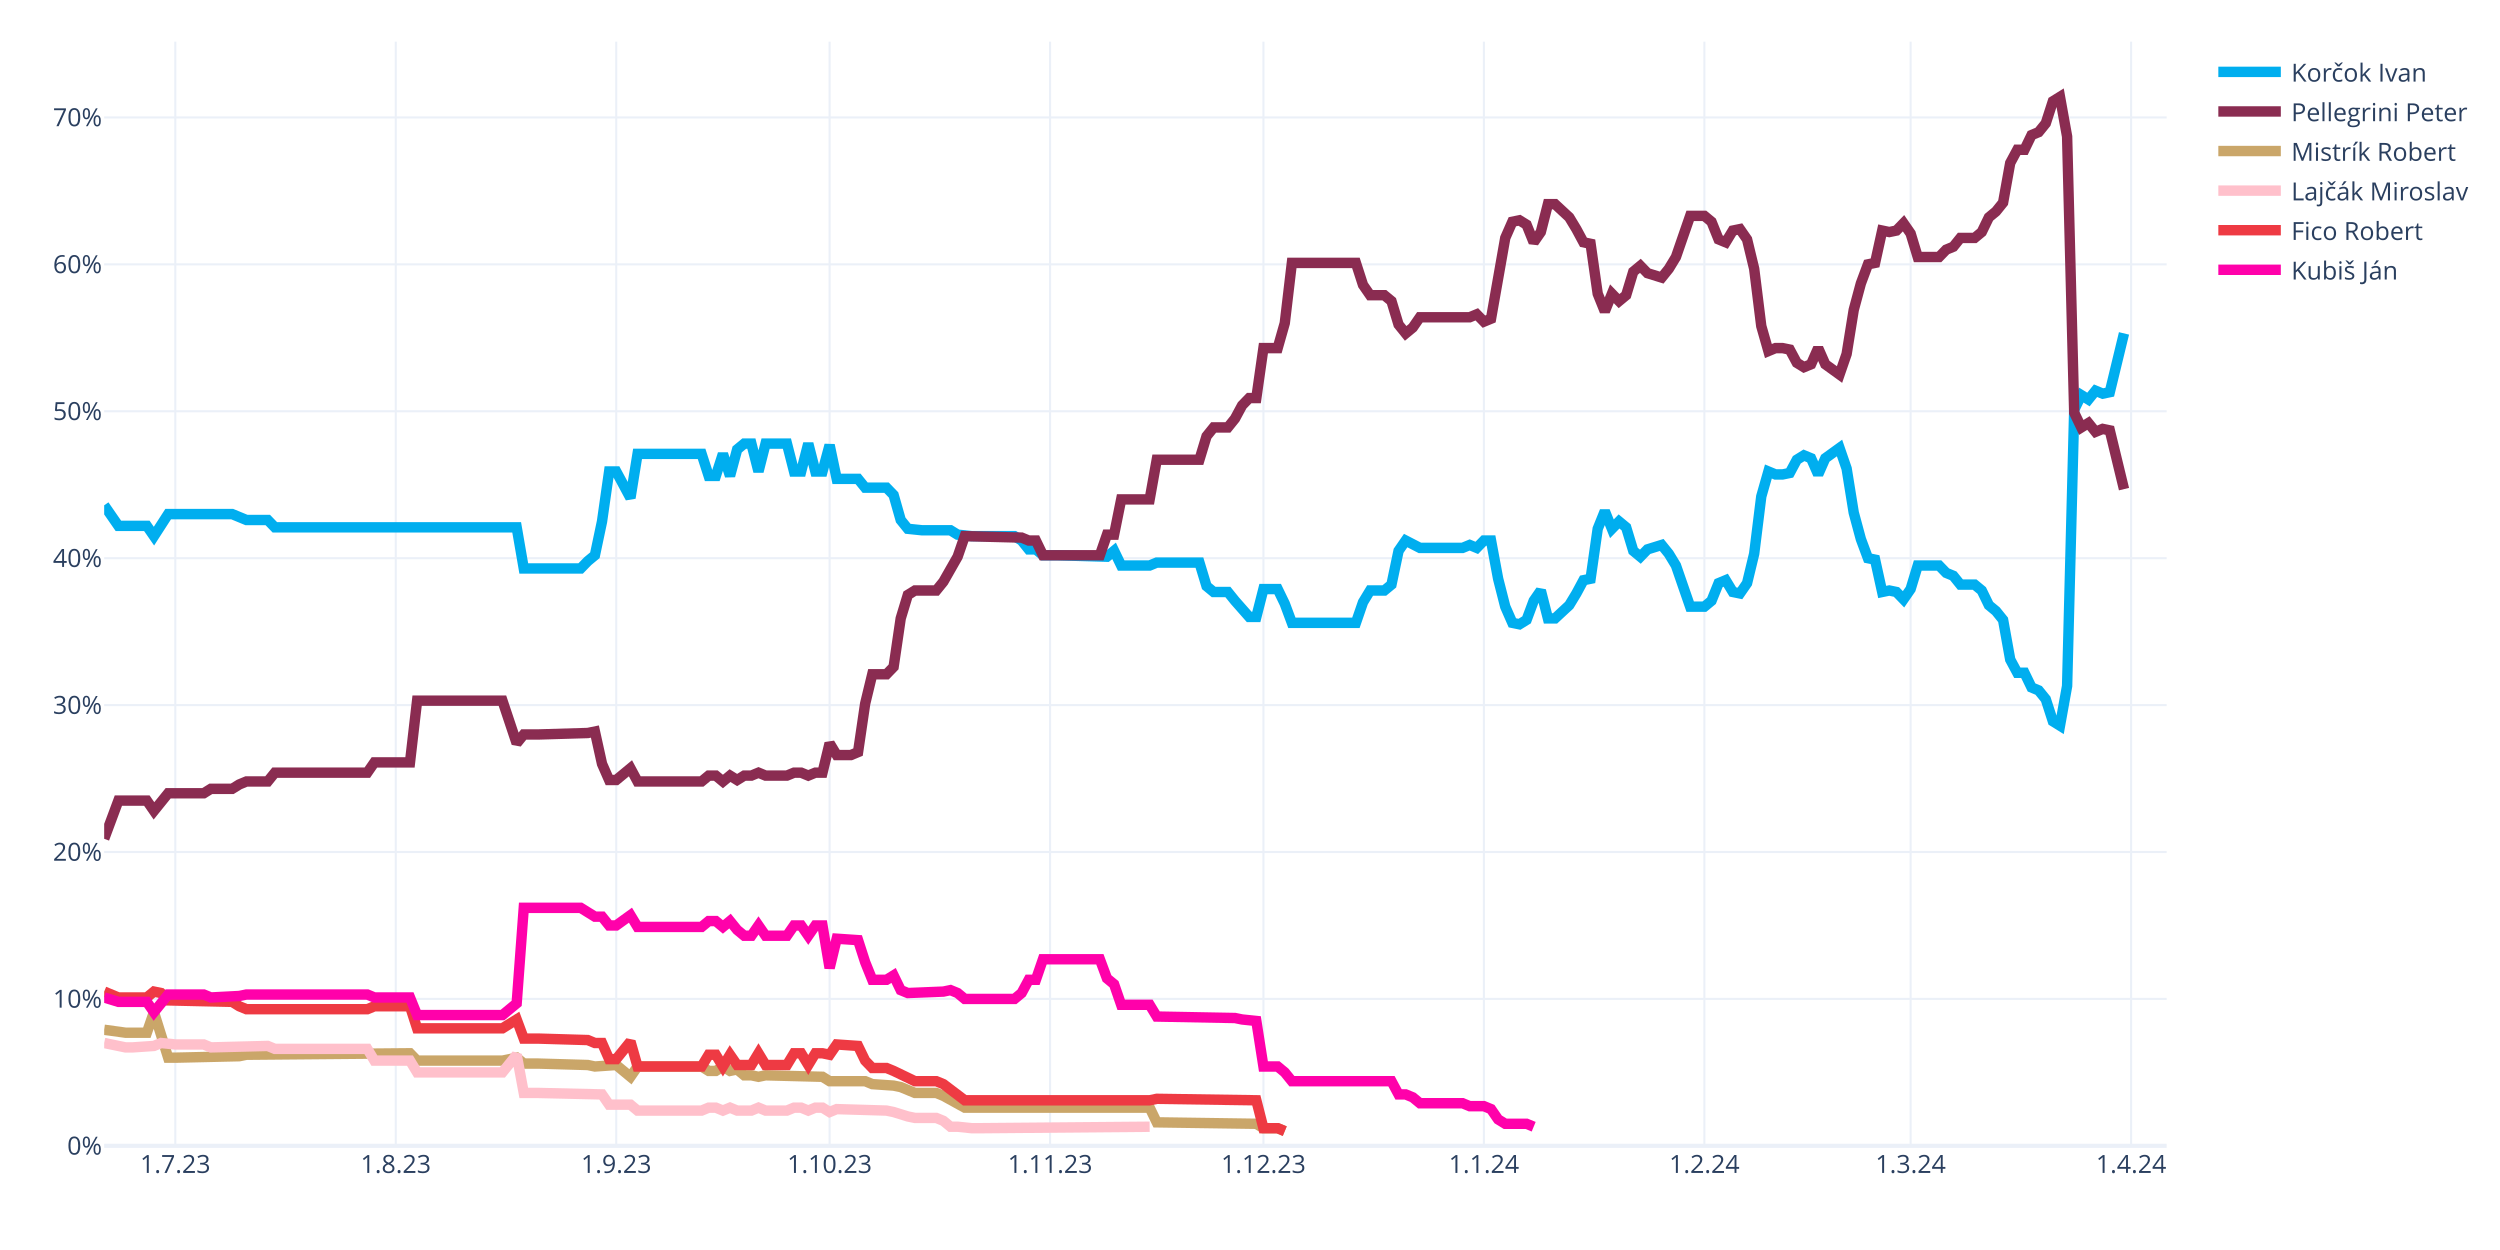
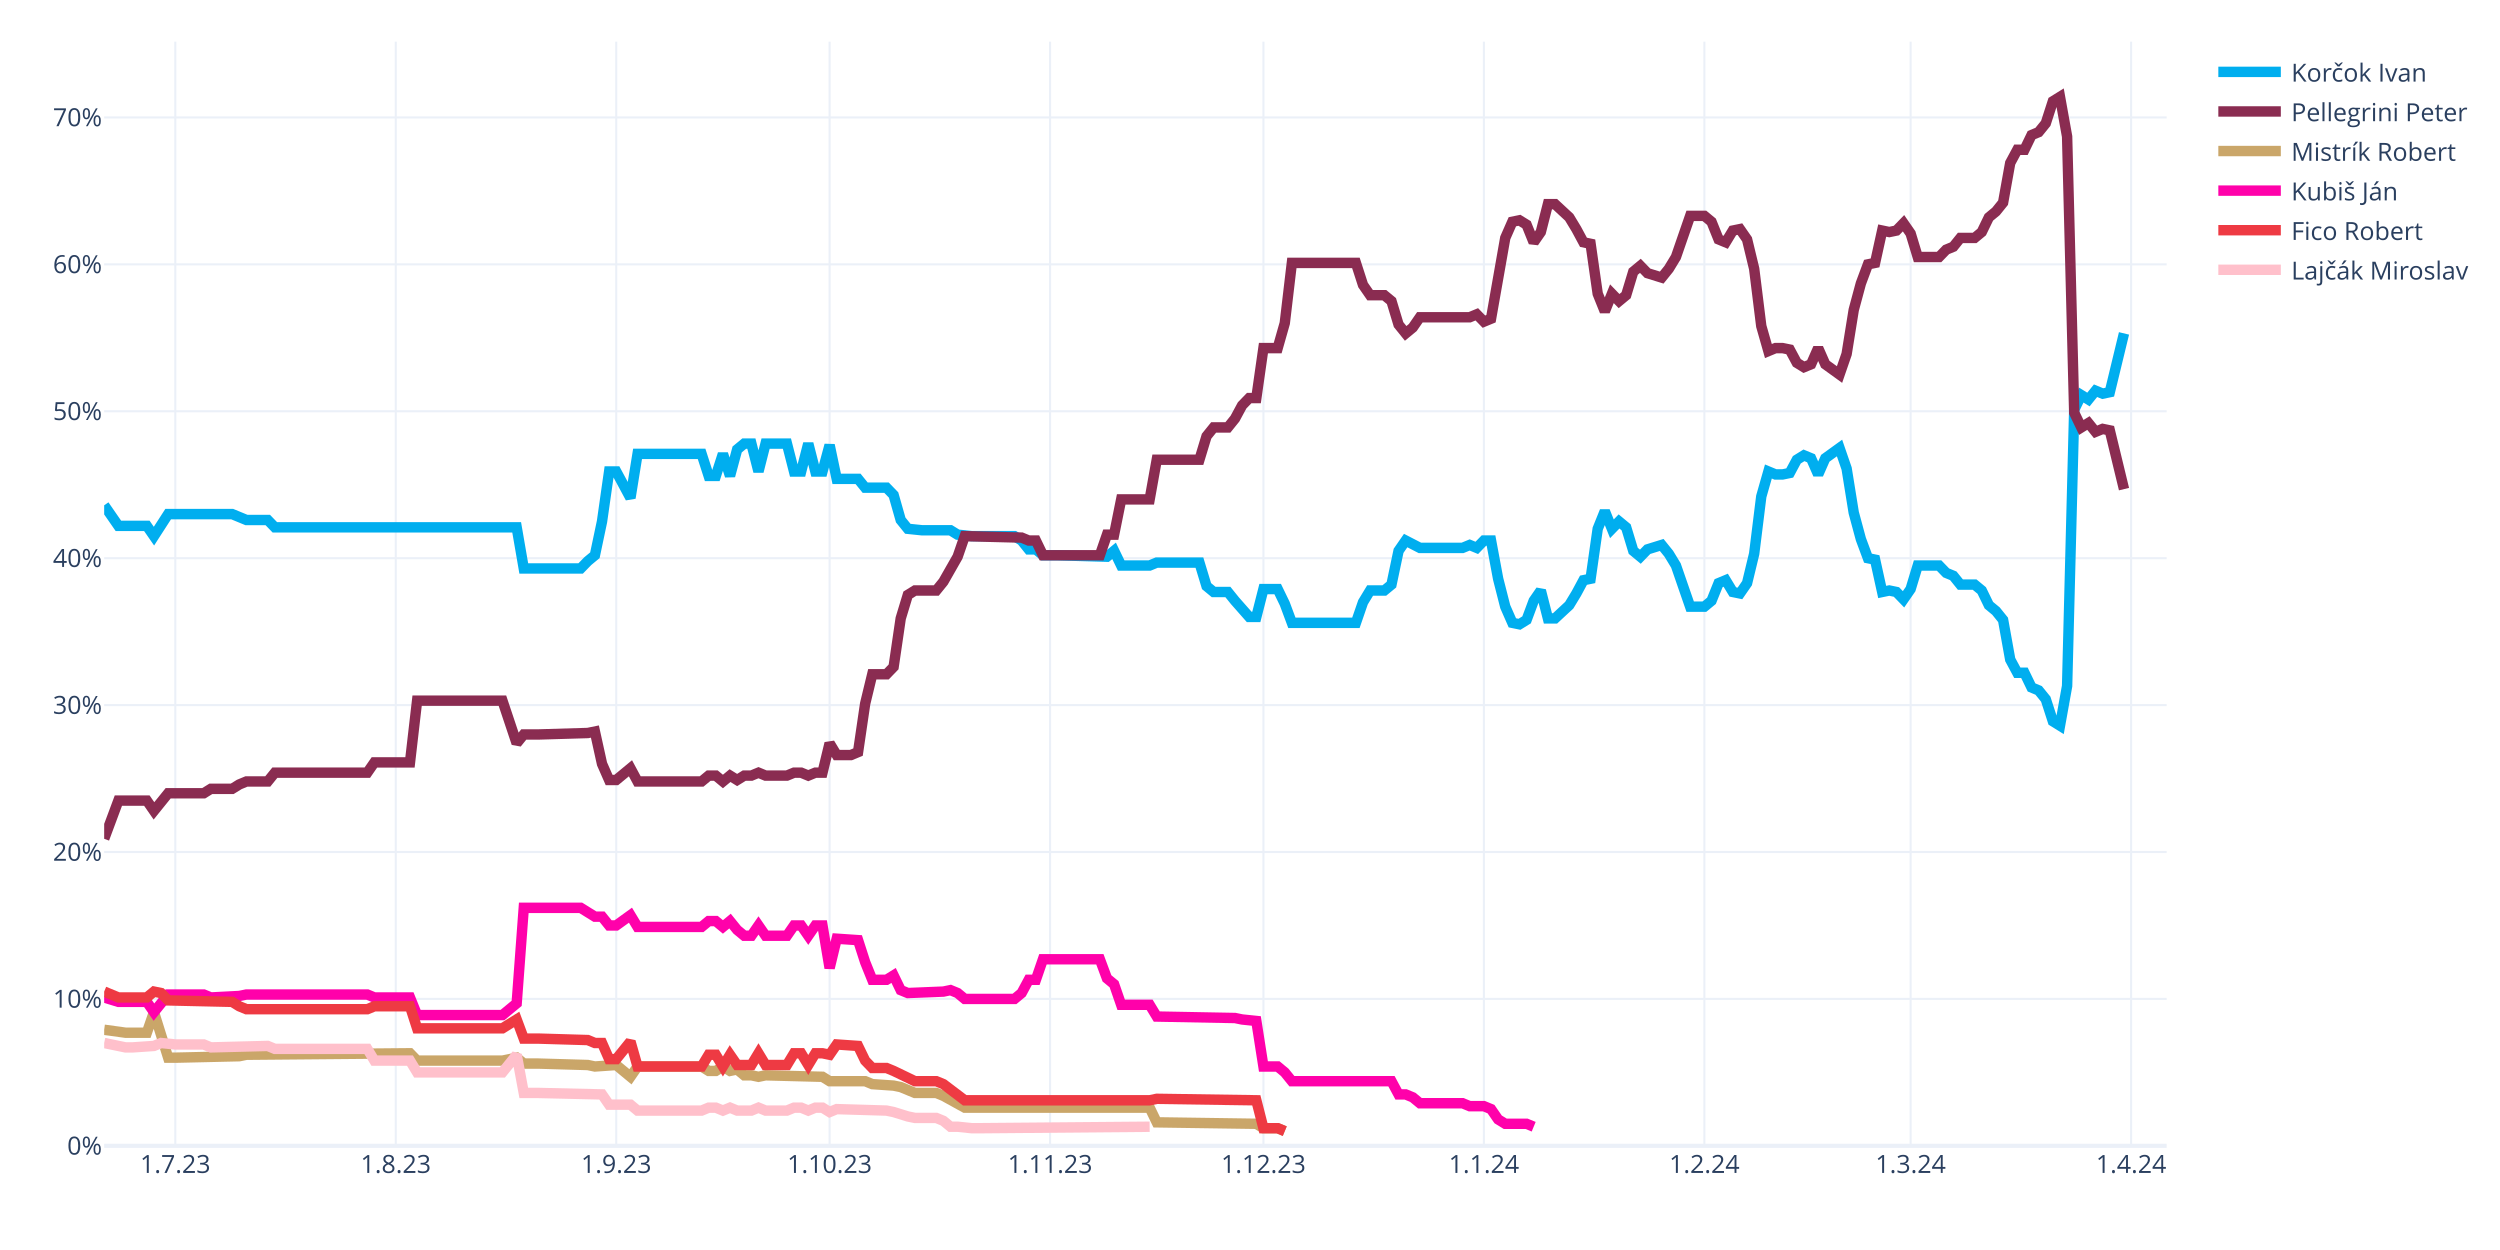
<svg xmlns="http://www.w3.org/2000/svg" class="main-svg" width="1200" height="600" style="" viewBox="0 0 1200 600">
  <rect x="0" y="0" width="1200" height="600" style="fill: rgb(255, 255, 255); fill-opacity: 1;" />
-   <defs id="defs-b8e95c">
+   <defs id="defs-b7d6ca">
    <g class="clips">
-       <clipPath id="clipb8e95cxyplot" class="plotclip">
+       <clipPath id="clipb7d6caxyplot" class="plotclip">
        <rect width="990" height="530" />
      </clipPath>
-       <clipPath class="axesclip" id="clipb8e95cx">
+       <clipPath class="axesclip" id="clipb7d6cax">
        <rect x="50" y="0" width="990" height="600" />
      </clipPath>
-       <clipPath class="axesclip" id="clipb8e95cy">
+       <clipPath class="axesclip" id="clipb7d6cay">
        <rect x="0" y="20" width="1200" height="530" />
      </clipPath>
-       <clipPath class="axesclip" id="clipb8e95cxy">
+       <clipPath class="axesclip" id="clipb7d6caxy">
        <rect x="50" y="20" width="990" height="530" />
      </clipPath>
    </g>
    <g class="gradients" />
    <g class="patterns" />
  </defs>
  <g class="bglayer" />
  <g class="layer-below">
    <g class="imagelayer" />
    <g class="shapelayer" />
  </g>
  <g class="cartesianlayer">
    <g class="subplot xy">
      <g class="layer-subplot">
        <g class="shapelayer" />
        <g class="imagelayer" />
      </g>
      <g class="minor-gridlayer">
        <g class="x" />
        <g class="y" />
      </g>
      <g class="gridlayer">
        <g class="x">
          <path class="xgrid crisp" transform="translate(84.14,0)" d="M0,20v530" style="stroke: rgb(235, 240, 248); stroke-opacity: 1; stroke-width: 1px;" />
          <path class="xgrid crisp" transform="translate(189.97,0)" d="M0,20v530" style="stroke: rgb(235, 240, 248); stroke-opacity: 1; stroke-width: 1px;" />
          <path class="xgrid crisp" transform="translate(295.79,0)" d="M0,20v530" style="stroke: rgb(235, 240, 248); stroke-opacity: 1; stroke-width: 1px;" />
          <path class="xgrid crisp" transform="translate(398.21,0)" d="M0,20v530" style="stroke: rgb(235, 240, 248); stroke-opacity: 1; stroke-width: 1px;" />
          <path class="xgrid crisp" transform="translate(504.03,0)" d="M0,20v530" style="stroke: rgb(235, 240, 248); stroke-opacity: 1; stroke-width: 1px;" />
          <path class="xgrid crisp" transform="translate(606.45,0)" d="M0,20v530" style="stroke: rgb(235, 240, 248); stroke-opacity: 1; stroke-width: 1px;" />
          <path class="xgrid crisp" transform="translate(712.28,0)" d="M0,20v530" style="stroke: rgb(235, 240, 248); stroke-opacity: 1; stroke-width: 1px;" />
          <path class="xgrid crisp" transform="translate(818.1,0)" d="M0,20v530" style="stroke: rgb(235, 240, 248); stroke-opacity: 1; stroke-width: 1px;" />
          <path class="xgrid crisp" transform="translate(917.1,0)" d="M0,20v530" style="stroke: rgb(235, 240, 248); stroke-opacity: 1; stroke-width: 1px;" />
          <path class="xgrid crisp" transform="translate(1022.93,0)" d="M0,20v530" style="stroke: rgb(235, 240, 248); stroke-opacity: 1; stroke-width: 1px;" />
        </g>
        <g class="y">
          <path class="ygrid crisp" transform="translate(0,479.48)" d="M50,0h990" style="stroke: rgb(235, 240, 248); stroke-opacity: 1; stroke-width: 1px;" />
          <path class="ygrid crisp" transform="translate(0,408.96)" d="M50,0h990" style="stroke: rgb(235, 240, 248); stroke-opacity: 1; stroke-width: 1px;" />
          <path class="ygrid crisp" transform="translate(0,338.45)" d="M50,0h990" style="stroke: rgb(235, 240, 248); stroke-opacity: 1; stroke-width: 1px;" />
          <path class="ygrid crisp" transform="translate(0,267.93)" d="M50,0h990" style="stroke: rgb(235, 240, 248); stroke-opacity: 1; stroke-width: 1px;" />
          <path class="ygrid crisp" transform="translate(0,197.41)" d="M50,0h990" style="stroke: rgb(235, 240, 248); stroke-opacity: 1; stroke-width: 1px;" />
          <path class="ygrid crisp" transform="translate(0,126.89)" d="M50,0h990" style="stroke: rgb(235, 240, 248); stroke-opacity: 1; stroke-width: 1px;" />
          <path class="ygrid crisp" transform="translate(0,56.37)" d="M50,0h990" style="stroke: rgb(235, 240, 248); stroke-opacity: 1; stroke-width: 1px;" />
        </g>
      </g>
      <g class="zerolinelayer">
        <path class="yzl zl crisp" transform="translate(0,550)" d="M50,0h990" style="stroke: rgb(235, 240, 248); stroke-opacity: 1; stroke-width: 2px;" />
      </g>
      <g class="layer-between">
        <g class="shapelayer" />
        <g class="imagelayer" />
      </g>
      <path class="xlines-below" />
      <path class="ylines-below" />
      <g class="overlines-below" />
      <g class="xaxislayer-below" />
      <g class="yaxislayer-below" />
      <g class="overaxes-below" />
      <g class="overplot">
-         <g class="xy" transform="translate(50,20)" clip-path="url(#clipb8e95cxyplot)">
+         <g class="xy" transform="translate(50,20)" clip-path="url(#clipb7d6caxyplot)">
          <g class="scatterlayer mlayer">
-             <g class="trace scatter traceb182e9" style="stroke-miterlimit: 2; opacity: 1;">
+             <g class="trace scatter trace43f7f2" style="stroke-miterlimit: 2; opacity: 1;">
              <g class="fills" />
              <g class="errorbars" />
              <g class="lines">
                <path class="js-line" d="M0,222.54L6.83,232.41L10.24,232.41L20.48,232.41L23.9,237.35L30.72,226.77L34.14,226.77L61.45,226.77L64.86,228.18L68.28,229.59L71.69,229.59L78.52,229.59L81.93,233.12L198,233.12L201.41,252.86L228.72,252.86L232.14,249.34L235.55,246.52L238.97,230.3L242.38,206.32L245.79,206.32L252.62,219.01L256.03,197.86L286.76,197.86L290.17,208.44L293.59,208.44L297,197.86L300.41,208.44L303.83,195.74L307.24,192.92L310.66,192.92L314.07,206.32L317.48,192.92L327.72,192.92L331.14,206.32L334.55,206.32L337.97,192.92L341.38,206.32L344.79,206.32L348.21,193.63L351.62,209.85L361.86,209.85L365.28,214.08L375.52,214.08L378.93,217.6L382.34,229.59L385.76,233.82L392.59,234.53L396,234.53L406.24,234.53L409.66,236.64L416.48,237.35L419.9,237.35L436.97,237.35L440.38,239.46L443.79,243.7L447.21,243.7L450.62,246.52L457.45,246.52L481.34,247.22L484.76,244.4L488.17,251.45L491.59,251.45L501.83,251.45L505.24,250.04L525.72,250.04L529.14,261.33L532.55,264.15L535.97,264.15L539.38,264.15L542.79,268.38L549.62,276.13L553.03,276.13L556.45,262.74L559.86,262.74L563.28,262.74L566.69,269.79L570.1,278.96L573.52,278.96L600.83,278.96L604.24,269.08L607.66,263.44L611.07,263.44L614.48,263.44L617.9,260.62L621.31,244.4L624.72,239.46L631.55,242.99L634.97,242.99L652.03,242.99L655.45,241.58L658.86,242.99L662.28,239.46L665.69,239.46L669.1,257.8L672.52,271.2L675.93,278.96L679.34,279.66L682.76,277.54L686.17,268.38L689.59,263.44L693,276.84L696.41,276.84L703.24,270.49L706.66,264.85L710.07,258.5L713.48,257.8L716.9,233.82L720.31,225.36L723.72,233.82L727.14,230.3L730.55,233.12L733.97,244.4L737.38,247.22L740.79,243.7L747.62,241.58L751.03,245.81L754.45,251.45L757.86,261.33L761.28,271.2L764.69,271.2L768.1,271.2L771.52,268.38L774.93,259.92L778.34,258.5L781.76,264.15L785.17,264.85L788.59,259.92L792,245.81L795.41,218.31L798.83,206.32L802.24,207.73L805.66,207.73L809.07,207.03L812.48,200.68L815.9,198.56L819.31,199.97L822.72,207.73L826.14,199.97L832.97,195.04L836.38,204.91L839.79,226.07L843.21,238.76L846.62,247.93L850.03,248.63L853.45,264.15L856.86,263.44L860.28,264.15L863.69,267.67L867.1,262.74L870.52,251.45L880.76,251.45L884.17,254.98L887.59,256.39L891,260.62L897.83,260.62L901.24,263.44L904.66,270.49L908.07,273.31L911.48,277.54L914.9,296.58L918.31,302.93L921.72,302.93L925.14,309.98L928.55,311.39L931.97,315.62L935.38,326.2L938.79,328.32L942.21,309.28L945.62,176.7L949.03,169.65L952.45,171.77L955.86,167.54L959.28,168.95L962.69,168.24L969.52,140.03" style="vector-effect: none; fill: none; stroke: rgb(0, 174, 239); stroke-opacity: 1; stroke-width: 5px; opacity: 1;" />
              </g>
              <g class="points" />
              <g class="text" />
            </g>
-             <g class="trace scatter tracec89fb8" style="stroke-miterlimit: 2; opacity: 1;">
+             <g class="trace scatter trace56a77d" style="stroke-miterlimit: 2; opacity: 1;">
              <g class="fills" />
              <g class="errorbars" />
              <g class="lines">
                <path class="js-line" d="M0,382.62L6.83,364.28L10.24,364.28L20.48,364.28L23.9,369.22L30.72,360.76L34.14,360.76L47.79,360.76L51.21,358.64L61.45,358.64L64.86,356.53L68.28,355.11L71.69,355.11L78.52,355.11L81.93,350.88L126.31,350.88L129.72,345.95L146.79,345.95L150.21,316.33L191.17,316.33L198,336.78L201.41,332.55L208.24,332.55L232.14,331.84L235.55,331.14L238.97,346.65L242.38,354.41L245.79,354.41L249.21,351.59L252.62,348.77L256.03,355.11L286.76,355.11L290.17,352.29L293.59,352.29L297,355.11L300.41,352.29L303.83,354.41L307.24,352.29L310.66,352.29L314.07,350.88L317.48,352.29L327.72,352.29L331.14,350.88L334.55,350.88L337.97,352.29L341.38,350.88L344.79,350.88L348.21,336.78L351.62,342.42L358.45,342.42L361.86,341.01L365.28,317.74L368.69,303.64L375.52,303.64L378.93,300.11L382.34,276.84L385.76,265.56L389.17,263.44L392.59,263.44L399.41,263.44L402.83,259.21L409.66,247.22L413.07,237.35L440.38,238.05L443.79,239.46L447.21,239.46L450.62,246.52L477.93,246.52L481.34,236.64L484.76,236.64L488.17,219.72L501.83,219.72L505.24,200.68L525.72,200.68L529.14,189.4L532.55,185.17L535.97,185.17L539.38,185.17L542.79,180.93L546.21,174.59L549.62,171.06L553.03,171.06L556.45,147.09L563.28,147.09L566.69,135.1L570.1,106.19L573.52,106.19L600.83,106.19L604.24,116.76L607.66,121.7L611.07,121.7L614.48,121.7L617.9,124.52L621.31,135.8L624.72,140.03L628.14,137.21L631.55,132.28L655.45,132.28L658.86,130.87L662.28,134.39L665.69,132.98L672.52,94.2L675.93,86.44L679.34,85.74L682.76,87.85L686.17,96.31L689.59,91.38L693,77.98L696.41,77.98L703.24,84.32L706.66,89.97L710.07,96.31L713.48,97.02L716.9,120.99L720.31,129.46L723.72,120.99L727.14,124.52L730.55,121.7L733.97,110.42L737.38,107.6L740.79,111.12L747.62,113.24L751.03,109.01L754.45,103.36L757.86,93.49L761.28,83.62L764.69,83.62L768.1,83.62L771.52,86.44L774.93,94.9L778.34,96.31L781.76,90.67L785.17,89.97L788.59,94.9L792,109.01L795.41,136.51L798.83,148.5L802.24,147.09L805.66,147.09L809.07,147.79L812.48,154.14L815.9,156.25L819.31,154.84L822.72,147.09L826.14,154.84L832.97,159.78L836.38,149.91L839.79,128.75L843.21,116.06L846.62,106.89L850.03,106.19L853.45,90.67L856.86,91.38L860.28,90.67L863.69,87.15L867.1,92.08L870.52,103.36L880.76,103.36L884.17,99.84L887.59,98.43L891,94.2L897.83,94.2L901.24,91.38L904.66,84.32L908.07,81.5L911.48,77.27L914.9,58.23L918.31,51.89L921.72,51.89L925.14,44.83L928.55,43.42L931.97,39.19L935.38,28.62L938.79,26.5L942.21,45.54L945.62,178.11L949.03,185.17L952.45,183.05L955.86,187.28L959.28,185.87L962.69,186.58L969.52,214.78" style="vector-effect: none; fill: none; stroke: rgb(138, 44, 81); stroke-opacity: 1; stroke-width: 5px; opacity: 1;" />
              </g>
              <g class="points" />
              <g class="text" />
            </g>
-             <g class="trace scatter tracea2e6c2" style="stroke-miterlimit: 2; opacity: 1;">
+             <g class="trace scatter trace0ef365" style="stroke-miterlimit: 2; opacity: 1;">
              <g class="fills" />
              <g class="errorbars" />
              <g class="lines">
                <path class="js-line" d="M0,474.29L10.24,475.7L13.66,475.7L20.48,475.7L23.9,465.83L30.72,487.69L34.14,487.69L64.86,486.98L68.28,486.28L146.79,485.57L150.21,489.1L191.17,489.1L198,487.69L201.41,490.51L208.24,490.51L232.14,491.21L235.55,491.92L245.79,491.21L249.21,494.04L252.62,496.86L256.03,491.92L286.76,491.92L290.17,494.04L293.59,494.04L297,491.92L300.41,494.04L303.83,493.33L307.24,496.15L310.66,496.15L314.07,496.86L317.48,496.15L344.79,496.86L348.21,498.97L365.28,498.97L368.69,500.38L378.93,501.09L382.34,501.79L389.17,504.61L392.59,504.61L399.41,504.61L402.83,506.02L413.07,511.67L416.48,511.67L501.83,511.67L505.24,518.72L553.03,519.42L556.45,521.54L563.28,521.54L566.69,522.95" style="vector-effect: none; fill: none; stroke: rgb(202, 166, 105); stroke-opacity: 1; stroke-width: 5px; opacity: 1;" />
              </g>
              <g class="points" />
              <g class="text" />
            </g>
-             <g class="trace scatter trace9bacd6" style="stroke-miterlimit: 2; opacity: 1;">
+             <g class="trace scatter trace56173d" style="stroke-miterlimit: 2; opacity: 1;">
+               <g class="fills" />
+               <g class="errorbars" />
+               <g class="lines">
+                 <path class="js-line" d="M0,458.78L6.83,460.89L10.24,460.89L20.48,460.89L23.9,465.83L30.72,457.37L34.14,457.37L47.79,457.37L51.21,458.78L64.86,458.07L68.28,457.37L126.31,457.37L129.72,458.78L146.79,458.78L150.21,467.24L191.17,467.24L198,461.6L201.41,415.76L208.24,415.76L228.72,415.76L232.14,417.88L235.55,419.99L238.97,419.99L242.38,424.22L245.79,424.22L252.62,419.29L256.03,424.93L286.76,424.93L290.17,422.11L293.59,422.11L297,424.93L300.41,422.11L303.83,426.34L307.24,429.16L310.66,429.16L314.07,424.22L317.48,429.16L327.72,429.16L331.14,424.22L334.55,424.22L337.97,429.16L341.38,424.22L344.79,424.22L348.21,444.67L351.62,430.57L361.86,431.27L365.28,441.85L368.69,450.31L372.1,450.31L375.52,450.31L378.93,448.2L382.34,455.25L385.76,456.66L402.83,455.96L406.24,455.25L409.66,456.66L413.07,459.48L436.97,459.48L440.38,456.66L443.79,450.31L447.21,450.31L450.62,440.44L457.45,440.44L477.93,440.44L481.34,449.61L484.76,452.43L488.17,462.3L501.83,462.3L505.24,467.94L542.79,468.65L546.21,469.35L553.03,470.06L556.45,491.92L563.28,491.92L566.69,494.74L570.1,498.97L573.52,498.97L617.9,498.97L621.31,505.32L624.72,505.32L628.14,506.73L631.55,509.55L634.97,509.55L652.03,509.55L655.45,510.96L662.28,510.96L665.69,512.37L669.1,517.31L672.52,519.42L682.76,519.42L686.17,520.83" style="vector-effect: none; fill: none; stroke: rgb(255, 1, 170); stroke-opacity: 1; stroke-width: 5px; opacity: 1;" />
+               </g>
+               <g class="points" />
+               <g class="text" />
+             </g>
+             <g class="trace scatter trace6df4b6" style="stroke-miterlimit: 2; opacity: 1;">
+               <g class="fills" />
+               <g class="errorbars" />
+               <g class="lines">
+                 <path class="js-line" d="M0,455.96L6.83,458.78L10.24,458.78L20.48,458.78L23.9,455.96L27.31,456.66L30.72,460.19L61.45,460.89L64.86,463.01L68.28,464.42L71.69,464.42L126.31,464.42L129.72,463.01L146.79,463.01L150.21,473.59L191.17,473.59L198,469.35L201.41,478.52L208.24,478.52L232.14,479.23L235.55,480.64L238.97,480.64L242.38,488.39L245.79,488.39L249.21,484.16L252.62,479.93L256.03,491.92L286.76,491.92L290.17,486.28L293.59,486.28L297,491.92L300.41,486.28L303.83,491.21L310.66,491.21L314.07,485.57L317.48,491.21L320.9,491.21L327.72,491.21L331.14,485.57L334.55,485.57L337.97,491.21L341.38,485.57L344.79,485.57L348.21,486.28L351.62,481.34L361.86,482.05L365.28,489.1L368.69,492.63L372.1,492.63L375.52,492.63L378.93,494.04L389.17,498.97L392.59,498.97L399.41,498.97L402.83,500.38L413.07,508.14L416.48,508.14L501.83,508.14L505.24,507.43L553.03,508.14L556.45,521.54L563.28,521.54L566.69,522.95" style="vector-effect: none; fill: none; stroke: rgb(238, 58, 67); stroke-opacity: 1; stroke-width: 5px; opacity: 1;" />
+               </g>
+               <g class="points" />
+               <g class="text" />
+             </g>
+             <g class="trace scatter trace471bb5" style="stroke-miterlimit: 2; opacity: 1;">
              <g class="fills" />
              <g class="errorbars" />
              <g class="lines">
                <path class="js-line" d="M0,480.64L10.24,482.75L13.66,482.75L23.9,482.05L27.31,480.64L34.14,481.34L37.55,481.34L47.79,481.34L51.21,482.75L78.52,482.05L81.93,483.46L126.31,483.46L129.72,489.1L146.79,489.1L150.21,494.74L191.17,494.74L198,486.28L201.41,504.61L208.24,504.61L238.97,505.32L242.38,510.25L252.62,510.25L256.03,513.08L286.76,513.08L290.17,511.67L293.59,511.67L297,513.08L300.41,511.67L303.83,513.08L310.66,513.08L314.07,511.67L317.48,513.08L320.9,513.08L327.72,513.08L331.14,511.67L334.55,511.67L337.97,513.08L341.38,511.67L344.79,511.67L348.21,513.78L351.62,512.37L375.52,513.08L378.93,513.78L385.76,515.9L389.17,516.6L399.41,516.6L402.83,518.01L406.24,520.83L409.66,520.83L416.48,521.54L419.9,521.54L501.83,520.83" style="vector-effect: none; fill: none; stroke: rgb(255, 192, 203); stroke-opacity: 1; stroke-width: 5px; opacity: 1;" />
-               </g>
-               <g class="points" />
-               <g class="text" />
-             </g>
-             <g class="trace scatter trace51c148" style="stroke-miterlimit: 2; opacity: 1;">
-               <g class="fills" />
-               <g class="errorbars" />
-               <g class="lines">
-                 <path class="js-line" d="M0,455.96L6.83,458.78L10.24,458.78L20.48,458.78L23.9,455.96L27.31,456.66L30.72,460.19L61.45,460.89L64.86,463.01L68.28,464.42L71.69,464.42L126.31,464.42L129.72,463.01L146.79,463.01L150.21,473.59L191.17,473.59L198,469.35L201.41,478.52L208.24,478.52L232.14,479.23L235.55,480.64L238.97,480.64L242.38,488.39L245.79,488.39L249.21,484.16L252.62,479.93L256.03,491.92L286.76,491.92L290.17,486.28L293.59,486.28L297,491.92L300.41,486.28L303.83,491.21L310.66,491.21L314.07,485.57L317.48,491.21L320.9,491.21L327.72,491.21L331.14,485.57L334.55,485.57L337.97,491.21L341.38,485.57L344.79,485.57L348.21,486.28L351.62,481.34L361.86,482.05L365.28,489.1L368.69,492.63L372.1,492.63L375.52,492.63L378.93,494.04L389.17,498.97L392.59,498.97L399.41,498.97L402.83,500.38L413.07,508.14L416.48,508.14L501.83,508.14L505.24,507.43L553.03,508.14L556.45,521.54L563.28,521.54L566.69,522.95" style="vector-effect: none; fill: none; stroke: rgb(238, 58, 67); stroke-opacity: 1; stroke-width: 5px; opacity: 1;" />
-               </g>
-               <g class="points" />
-               <g class="text" />
-             </g>
-             <g class="trace scatter trace9ff9e7" style="stroke-miterlimit: 2; opacity: 1;">
-               <g class="fills" />
-               <g class="errorbars" />
-               <g class="lines">
-                 <path class="js-line" d="M0,458.78L6.83,460.89L10.24,460.89L20.48,460.89L23.9,465.83L30.72,457.37L34.14,457.37L47.79,457.37L51.21,458.78L64.86,458.07L68.28,457.37L126.31,457.37L129.72,458.78L146.79,458.78L150.21,467.24L191.17,467.24L198,461.6L201.41,415.76L208.24,415.76L228.72,415.76L232.14,417.88L235.55,419.99L238.97,419.99L242.38,424.22L245.79,424.22L252.62,419.29L256.03,424.93L286.76,424.93L290.17,422.11L293.59,422.11L297,424.93L300.41,422.11L303.83,426.34L307.24,429.16L310.66,429.16L314.07,424.22L317.48,429.16L327.72,429.16L331.14,424.22L334.55,424.22L337.97,429.16L341.38,424.22L344.79,424.22L348.21,444.67L351.62,430.57L361.86,431.27L365.28,441.85L368.69,450.31L372.1,450.31L375.52,450.31L378.93,448.2L382.34,455.25L385.76,456.66L402.83,455.96L406.24,455.25L409.66,456.66L413.07,459.48L436.97,459.48L440.38,456.66L443.79,450.31L447.21,450.31L450.62,440.44L457.45,440.44L477.93,440.44L481.34,449.61L484.76,452.43L488.17,462.3L501.83,462.3L505.24,467.94L542.79,468.65L546.21,469.35L553.03,470.06L556.45,491.92L563.28,491.92L566.69,494.74L570.1,498.97L573.52,498.97L617.9,498.97L621.31,505.32L624.72,505.32L628.14,506.73L631.55,509.55L634.97,509.55L652.03,509.55L655.45,510.96L662.28,510.96L665.69,512.37L669.1,517.31L672.52,519.42L682.76,519.42L686.17,520.83" style="vector-effect: none; fill: none; stroke: rgb(255, 1, 170); stroke-opacity: 1; stroke-width: 5px; opacity: 1;" />
              </g>
              <g class="points" />
              <g class="text" />
            </g>
          </g>
        </g>
      </g>
      <path class="xlines-above crisp" d="M0,0" style="fill: none;" />
      <path class="ylines-above crisp" d="M0,0" style="fill: none;" />
      <g class="overlines-above" />
      <g class="xaxislayer-above">
        <g class="xtick">
          <text text-anchor="middle" x="0" y="563" transform="translate(84.14,0)" style="font-family: 'Open Sans', verdana, arial, sans-serif; font-size: 12px; fill: rgb(42, 63, 95); fill-opacity: 1; white-space: pre; opacity: 1;">1.7.23</text>
        </g>
        <g class="xtick">
          <text text-anchor="middle" x="0" y="563" style="font-family: 'Open Sans', verdana, arial, sans-serif; font-size: 12px; fill: rgb(42, 63, 95); fill-opacity: 1; white-space: pre; opacity: 1;" transform="translate(189.97,0)">1.8.23</text>
        </g>
        <g class="xtick">
          <text text-anchor="middle" x="0" y="563" style="font-family: 'Open Sans', verdana, arial, sans-serif; font-size: 12px; fill: rgb(42, 63, 95); fill-opacity: 1; white-space: pre; opacity: 1;" transform="translate(295.79,0)">1.9.23</text>
        </g>
        <g class="xtick">
          <text text-anchor="middle" x="0" y="563" style="font-family: 'Open Sans', verdana, arial, sans-serif; font-size: 12px; fill: rgb(42, 63, 95); fill-opacity: 1; white-space: pre; opacity: 1;" transform="translate(398.21,0)">1.10.23</text>
        </g>
        <g class="xtick">
          <text text-anchor="middle" x="0" y="563" style="font-family: 'Open Sans', verdana, arial, sans-serif; font-size: 12px; fill: rgb(42, 63, 95); fill-opacity: 1; white-space: pre; opacity: 1;" transform="translate(504.03,0)">1.11.23</text>
        </g>
        <g class="xtick">
          <text text-anchor="middle" x="0" y="563" style="font-family: 'Open Sans', verdana, arial, sans-serif; font-size: 12px; fill: rgb(42, 63, 95); fill-opacity: 1; white-space: pre; opacity: 1;" transform="translate(606.45,0)">1.12.23</text>
        </g>
        <g class="xtick">
          <text text-anchor="middle" x="0" y="563" style="font-family: 'Open Sans', verdana, arial, sans-serif; font-size: 12px; fill: rgb(42, 63, 95); fill-opacity: 1; white-space: pre; opacity: 1;" transform="translate(712.28,0)">1.1.24</text>
        </g>
        <g class="xtick">
          <text text-anchor="middle" x="0" y="563" style="font-family: 'Open Sans', verdana, arial, sans-serif; font-size: 12px; fill: rgb(42, 63, 95); fill-opacity: 1; white-space: pre; opacity: 1;" transform="translate(818.1,0)">1.2.24</text>
        </g>
        <g class="xtick">
          <text text-anchor="middle" x="0" y="563" style="font-family: 'Open Sans', verdana, arial, sans-serif; font-size: 12px; fill: rgb(42, 63, 95); fill-opacity: 1; white-space: pre; opacity: 1;" transform="translate(917.1,0)">1.3.24</text>
        </g>
        <g class="xtick">
          <text text-anchor="middle" x="0" y="563" style="font-family: 'Open Sans', verdana, arial, sans-serif; font-size: 12px; fill: rgb(42, 63, 95); fill-opacity: 1; white-space: pre; opacity: 1;" transform="translate(1022.93,0)">1.4.24</text>
        </g>
      </g>
      <g class="yaxislayer-above">
        <g class="ytick">
          <text text-anchor="end" x="49" y="4.2" transform="translate(0,550)" style="font-family: 'Open Sans', verdana, arial, sans-serif; font-size: 12px; fill: rgb(42, 63, 95); fill-opacity: 1; white-space: pre; opacity: 1;">0%</text>
        </g>
        <g class="ytick">
          <text text-anchor="end" x="49" y="4.2" style="font-family: 'Open Sans', verdana, arial, sans-serif; font-size: 12px; fill: rgb(42, 63, 95); fill-opacity: 1; white-space: pre; opacity: 1;" transform="translate(0,479.48)">10%</text>
        </g>
        <g class="ytick">
          <text text-anchor="end" x="49" y="4.2" style="font-family: 'Open Sans', verdana, arial, sans-serif; font-size: 12px; fill: rgb(42, 63, 95); fill-opacity: 1; white-space: pre; opacity: 1;" transform="translate(0,408.96)">20%</text>
        </g>
        <g class="ytick">
          <text text-anchor="end" x="49" y="4.2" style="font-family: 'Open Sans', verdana, arial, sans-serif; font-size: 12px; fill: rgb(42, 63, 95); fill-opacity: 1; white-space: pre; opacity: 1;" transform="translate(0,338.45)">30%</text>
        </g>
        <g class="ytick">
          <text text-anchor="end" x="49" y="4.2" style="font-family: 'Open Sans', verdana, arial, sans-serif; font-size: 12px; fill: rgb(42, 63, 95); fill-opacity: 1; white-space: pre; opacity: 1;" transform="translate(0,267.93)">40%</text>
        </g>
        <g class="ytick">
          <text text-anchor="end" x="49" y="4.2" style="font-family: 'Open Sans', verdana, arial, sans-serif; font-size: 12px; fill: rgb(42, 63, 95); fill-opacity: 1; white-space: pre; opacity: 1;" transform="translate(0,197.41)">50%</text>
        </g>
        <g class="ytick">
          <text text-anchor="end" x="49" y="4.2" style="font-family: 'Open Sans', verdana, arial, sans-serif; font-size: 12px; fill: rgb(42, 63, 95); fill-opacity: 1; white-space: pre; opacity: 1;" transform="translate(0,126.89)">60%</text>
        </g>
        <g class="ytick">
          <text text-anchor="end" x="49" y="4.2" style="font-family: 'Open Sans', verdana, arial, sans-serif; font-size: 12px; fill: rgb(42, 63, 95); fill-opacity: 1; white-space: pre; opacity: 1;" transform="translate(0,56.37)">70%</text>
        </g>
      </g>
      <g class="overaxes-above" />
    </g>
  </g>
  <g class="polarlayer" />
  <g class="smithlayer" />
  <g class="ternarylayer" />
  <g class="geolayer" />
  <g class="funnelarealayer" />
  <g class="pielayer" />
  <g class="iciclelayer" />
  <g class="treemaplayer" />
  <g class="sunburstlayer" />
  <g class="glimages" />
-   <defs id="topdefs-b8e95c">
+   <defs id="topdefs-b7d6ca">
    <g class="clips" />
-     <clipPath id="legendb8e95c">
+     <clipPath id="legendb7d6ca">
      <rect width="128" height="124" x="0" y="0" />
    </clipPath>
  </defs>
  <g class="layer-above">
    <g class="imagelayer" />
    <g class="shapelayer" />
  </g>
  <g class="infolayer">
    <g class="legend" pointer-events="all" transform="translate(1059.8,20)">
      <rect class="bg" shape-rendering="crispEdges" style="stroke: rgb(68, 68, 68); stroke-opacity: 1; fill: rgb(255, 255, 255); fill-opacity: 1; stroke-width: 0px;" width="128" height="124" x="0" y="0" />
-       <g class="scrollbox" transform="" clip-path="url(#legendb8e95c)">
+       <g class="scrollbox" transform="" clip-path="url(#legendb7d6ca)">
        <g class="groups">
          <g class="traces" transform="translate(0,14.5)" style="opacity: 1;">
            <text class="legendtext" text-anchor="start" x="40" y="4.68" style="font-family: 'Open Sans', verdana, arial, sans-serif; font-size: 12px; fill: rgb(42, 63, 95); fill-opacity: 1; white-space: pre;">Korčok Ivan</text>
            <g class="layers" style="opacity: 1;">
              <g class="legendfill" />
              <g class="legendlines">
                <path class="js-line" d="M5,0h30" style="fill: none; stroke: rgb(0, 174, 239); stroke-opacity: 1; stroke-width: 5px;" />
              </g>
              <g class="legendsymbols">
                <g class="legendpoints" />
              </g>
            </g>
            <rect class="legendtoggle" x="0" y="-9.5" width="122.703" height="19" style="fill: rgb(0, 0, 0); fill-opacity: 0;" />
          </g>
          <g class="traces" transform="translate(0,33.5)" style="opacity: 1;">
            <text class="legendtext" text-anchor="start" x="40" y="4.68" style="font-family: 'Open Sans', verdana, arial, sans-serif; font-size: 12px; fill: rgb(42, 63, 95); fill-opacity: 1; white-space: pre;">Pellegrini Peter</text>
            <g class="layers" style="opacity: 1;">
              <g class="legendfill" />
              <g class="legendlines">
                <path class="js-line" d="M5,0h30" style="fill: none; stroke: rgb(138, 44, 81); stroke-opacity: 1; stroke-width: 5px;" />
              </g>
              <g class="legendsymbols">
                <g class="legendpoints" />
              </g>
            </g>
            <rect class="legendtoggle" x="0" y="-9.5" width="122.703" height="19" style="fill: rgb(0, 0, 0); fill-opacity: 0;" />
          </g>
          <g class="traces" transform="translate(0,52.5)" style="opacity: 1;">
            <text class="legendtext" text-anchor="start" x="40" y="4.68" style="font-family: 'Open Sans', verdana, arial, sans-serif; font-size: 12px; fill: rgb(42, 63, 95); fill-opacity: 1; white-space: pre;">Mistrík Robert</text>
            <g class="layers" style="opacity: 1;">
              <g class="legendfill" />
              <g class="legendlines">
                <path class="js-line" d="M5,0h30" style="fill: none; stroke: rgb(202, 166, 105); stroke-opacity: 1; stroke-width: 5px;" />
              </g>
              <g class="legendsymbols">
                <g class="legendpoints" />
              </g>
            </g>
            <rect class="legendtoggle" x="0" y="-9.5" width="122.703" height="19" style="fill: rgb(0, 0, 0); fill-opacity: 0;" />
          </g>
          <g class="traces" transform="translate(0,71.5)" style="opacity: 1;">
-             <text class="legendtext" text-anchor="start" x="40" y="4.68" style="font-family: 'Open Sans', verdana, arial, sans-serif; font-size: 12px; fill: rgb(42, 63, 95); fill-opacity: 1; white-space: pre;">Lajčák Miroslav</text>
-             <g class="layers" style="opacity: 1;">
-               <g class="legendfill" />
-               <g class="legendlines">
-                 <path class="js-line" d="M5,0h30" style="fill: none; stroke: rgb(255, 192, 203); stroke-opacity: 1; stroke-width: 5px;" />
+             <text class="legendtext" text-anchor="start" x="40" y="4.68" style="font-family: 'Open Sans', verdana, arial, sans-serif; font-size: 12px; fill: rgb(42, 63, 95); fill-opacity: 1; white-space: pre;">Kubiš Ján</text>
+             <g class="layers" style="opacity: 1;">
+               <g class="legendfill" />
+               <g class="legendlines">
+                 <path class="js-line" d="M5,0h30" style="fill: none; stroke: rgb(255, 1, 170); stroke-opacity: 1; stroke-width: 5px;" />
              </g>
              <g class="legendsymbols">
                <g class="legendpoints" />
              </g>
            </g>
            <rect class="legendtoggle" x="0" y="-9.5" width="122.703" height="19" style="fill: rgb(0, 0, 0); fill-opacity: 0;" />
          </g>
          <g class="traces" transform="translate(0,90.5)" style="opacity: 1;">
            <text class="legendtext" text-anchor="start" x="40" y="4.68" style="font-family: 'Open Sans', verdana, arial, sans-serif; font-size: 12px; fill: rgb(42, 63, 95); fill-opacity: 1; white-space: pre;">Fico Robert</text>
            <g class="layers" style="opacity: 1;">
              <g class="legendfill" />
              <g class="legendlines">
                <path class="js-line" d="M5,0h30" style="fill: none; stroke: rgb(238, 58, 67); stroke-opacity: 1; stroke-width: 5px;" />
              </g>
              <g class="legendsymbols">
                <g class="legendpoints" />
              </g>
            </g>
            <rect class="legendtoggle" x="0" y="-9.5" width="122.703" height="19" style="fill: rgb(0, 0, 0); fill-opacity: 0;" />
          </g>
          <g class="traces" transform="translate(0,109.5)" style="opacity: 1;">
-             <text class="legendtext" text-anchor="start" x="40" y="4.68" style="font-family: 'Open Sans', verdana, arial, sans-serif; font-size: 12px; fill: rgb(42, 63, 95); fill-opacity: 1; white-space: pre;">Kubiš Ján</text>
-             <g class="layers" style="opacity: 1;">
-               <g class="legendfill" />
-               <g class="legendlines">
-                 <path class="js-line" d="M5,0h30" style="fill: none; stroke: rgb(255, 1, 170); stroke-opacity: 1; stroke-width: 5px;" />
+             <text class="legendtext" text-anchor="start" x="40" y="4.68" style="font-family: 'Open Sans', verdana, arial, sans-serif; font-size: 12px; fill: rgb(42, 63, 95); fill-opacity: 1; white-space: pre;">Lajčák Miroslav</text>
+             <g class="layers" style="opacity: 1;">
+               <g class="legendfill" />
+               <g class="legendlines">
+                 <path class="js-line" d="M5,0h30" style="fill: none; stroke: rgb(255, 192, 203); stroke-opacity: 1; stroke-width: 5px;" />
              </g>
              <g class="legendsymbols">
                <g class="legendpoints" />
              </g>
            </g>
            <rect class="legendtoggle" x="0" y="-9.5" width="122.703" height="19" style="fill: rgb(0, 0, 0); fill-opacity: 0;" />
          </g>
        </g>
      </g>
      <rect class="scrollbar" rx="20" ry="3" width="0" height="0" style="fill: rgb(128, 139, 164); fill-opacity: 1;" x="0" y="0" />
    </g>
    <g class="g-gtitle" />
    <g class="g-xtitle" />
    <g class="g-ytitle" />
  </g>
</svg>
